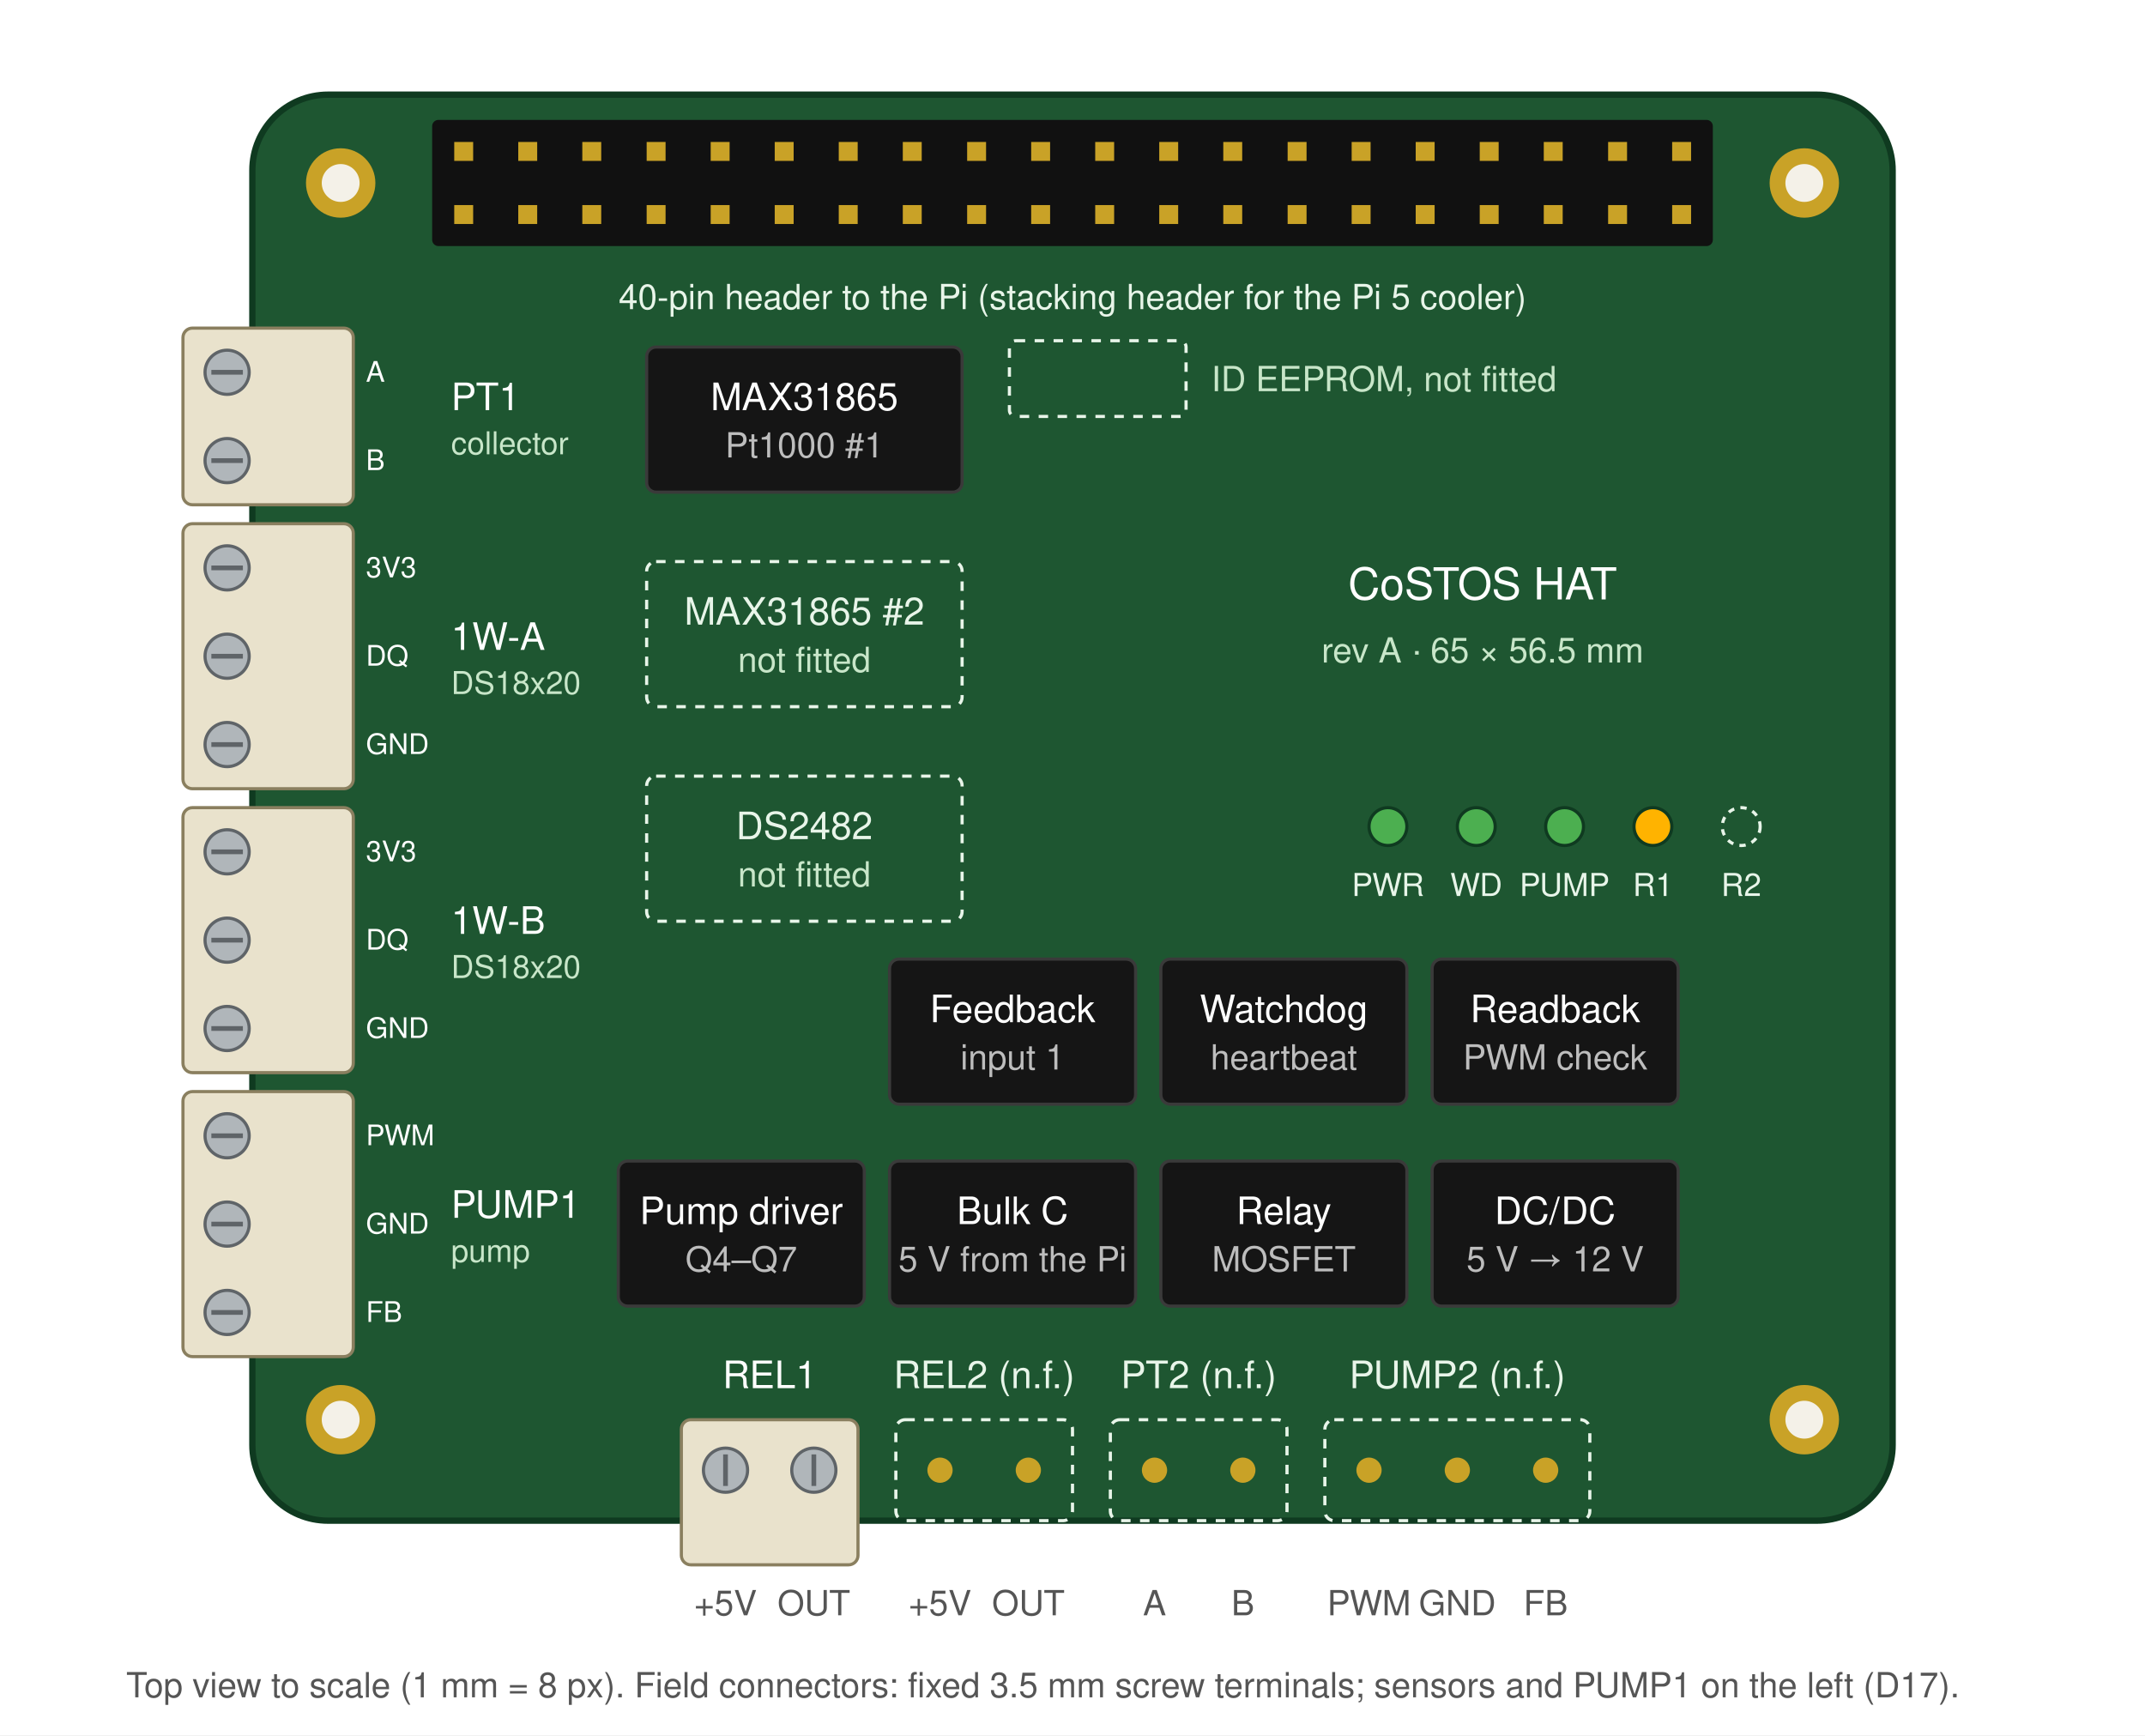
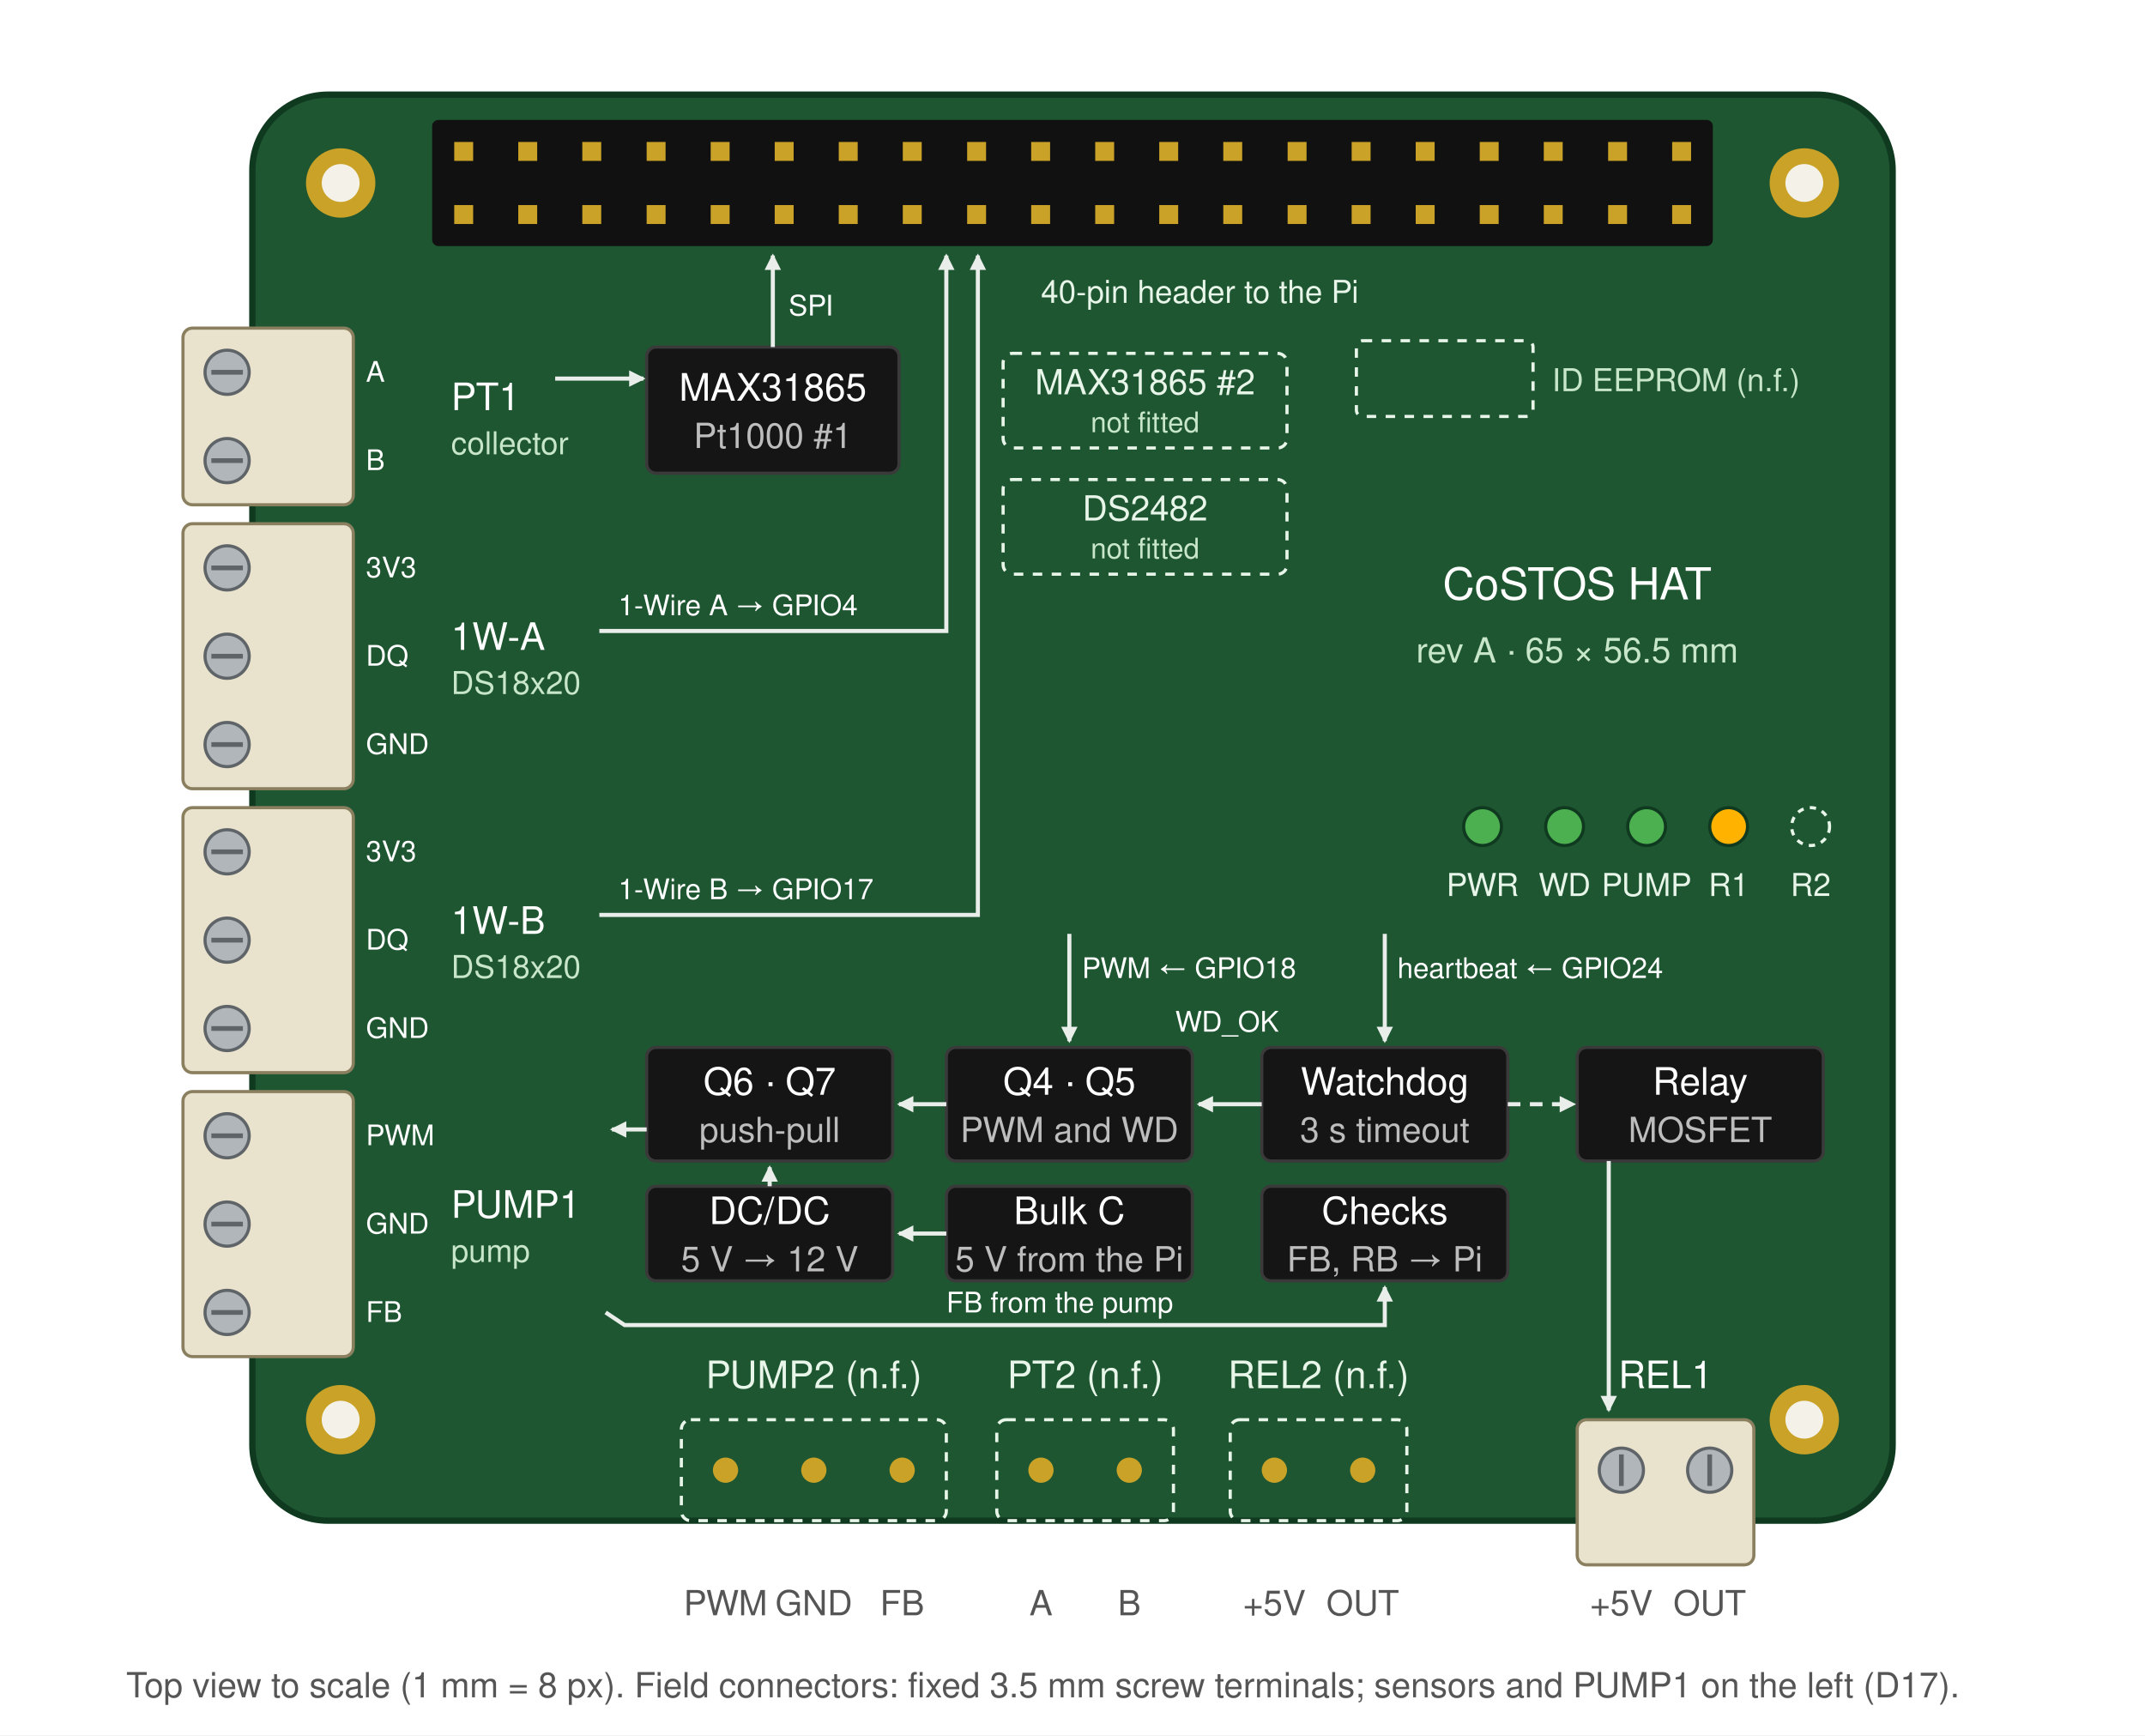
<svg xmlns="http://www.w3.org/2000/svg" width="680" height="550" viewBox="0 0 680 550" font-family="Helvetica, Arial, sans-serif">
  <rect width="680" height="550" fill="white" />
  <rect x="80" y="30" width="520" height="452" rx="24" fill="#1E5631" stroke="#0F3A20" stroke-width="2" />
  <circle cx="108" cy="58" r="11" fill="#C9A227" />
  <circle cx="108" cy="58" r="6" fill="#F4F1E8" />
  <circle cx="572" cy="58" r="11" fill="#C9A227" />
  <circle cx="572" cy="58" r="6" fill="#F4F1E8" />
  <circle cx="108" cy="450" r="11" fill="#C9A227" />
  <circle cx="108" cy="450" r="6" fill="#F4F1E8" />
  <circle cx="572" cy="450" r="11" fill="#C9A227" />
  <circle cx="572" cy="450" r="6" fill="#F4F1E8" />
  <rect x="137" y="38" width="406" height="40" rx="2" fill="#111111" />
  <rect x="144.0" y="45" width="6" height="6" fill="#C9A227" />
  <rect x="144.0" y="65" width="6" height="6" fill="#C9A227" />
  <rect x="164.3" y="45" width="6" height="6" fill="#C9A227" />
  <rect x="164.3" y="65" width="6" height="6" fill="#C9A227" />
  <rect x="184.6" y="45" width="6" height="6" fill="#C9A227" />
  <rect x="184.6" y="65" width="6" height="6" fill="#C9A227" />
  <rect x="205.0" y="45" width="6" height="6" fill="#C9A227" />
  <rect x="205.0" y="65" width="6" height="6" fill="#C9A227" />
  <rect x="225.3" y="45" width="6" height="6" fill="#C9A227" />
  <rect x="225.3" y="65" width="6" height="6" fill="#C9A227" />
  <rect x="245.6" y="45" width="6" height="6" fill="#C9A227" />
  <rect x="245.6" y="65" width="6" height="6" fill="#C9A227" />
  <rect x="265.9" y="45" width="6" height="6" fill="#C9A227" />
  <rect x="265.9" y="65" width="6" height="6" fill="#C9A227" />
  <rect x="286.2" y="45" width="6" height="6" fill="#C9A227" />
  <rect x="286.2" y="65" width="6" height="6" fill="#C9A227" />
  <rect x="306.6" y="45" width="6" height="6" fill="#C9A227" />
  <rect x="306.6" y="65" width="6" height="6" fill="#C9A227" />
  <rect x="326.9" y="45" width="6" height="6" fill="#C9A227" />
  <rect x="326.9" y="65" width="6" height="6" fill="#C9A227" />
  <rect x="347.2" y="45" width="6" height="6" fill="#C9A227" />
  <rect x="347.2" y="65" width="6" height="6" fill="#C9A227" />
  <rect x="367.5" y="45" width="6" height="6" fill="#C9A227" />
  <rect x="367.5" y="65" width="6" height="6" fill="#C9A227" />
  <rect x="387.8" y="45" width="6" height="6" fill="#C9A227" />
  <rect x="387.8" y="65" width="6" height="6" fill="#C9A227" />
  <rect x="408.2" y="45" width="6" height="6" fill="#C9A227" />
  <rect x="408.2" y="65" width="6" height="6" fill="#C9A227" />
  <rect x="428.5" y="45" width="6" height="6" fill="#C9A227" />
  <rect x="428.5" y="65" width="6" height="6" fill="#C9A227" />
  <rect x="448.8" y="45" width="6" height="6" fill="#C9A227" />
  <rect x="448.8" y="65" width="6" height="6" fill="#C9A227" />
  <rect x="469.1" y="45" width="6" height="6" fill="#C9A227" />
  <rect x="469.1" y="65" width="6" height="6" fill="#C9A227" />
  <rect x="489.4" y="45" width="6" height="6" fill="#C9A227" />
  <rect x="489.4" y="65" width="6" height="6" fill="#C9A227" />
  <rect x="509.8" y="45" width="6" height="6" fill="#C9A227" />
  <rect x="509.8" y="65" width="6" height="6" fill="#C9A227" />
  <rect x="530.1" y="45" width="6" height="6" fill="#C9A227" />
  <rect x="530.1" y="65" width="6" height="6" fill="#C9A227" />
-   <text class="ts" x="340" y="98" text-anchor="middle" style="font-size:11px;font-weight:400;fill:#E8F5E9">40-pin header to the Pi (stacking header for the Pi 5 cooler)</text>
-   <rect x="320" y="108" width="56" height="24" rx="2" fill="none" stroke="#E8F5E9" stroke-width="1" stroke-dasharray="3 3" />
-   <text class="ts" x="384" y="124" text-anchor="start" style="font-size:11px;font-weight:400;fill:#C8E6C9">ID EEPROM, not fitted</text>
+   <text class="ts" x="330" y="96" text-anchor="start" style="font-size:10px;font-weight:400;fill:#E8F5E9">40-pin header to the Pi</text>
+   <rect x="430" y="108" width="56" height="24" rx="2" fill="none" stroke="#E8F5E9" stroke-width="1" stroke-dasharray="3 3" />
+   <text class="ts" x="492" y="124" text-anchor="start" style="font-size:10px;font-weight:400;fill:#C8E6C9">ID EEPROM (n.f.)</text>
  <text class="ts" x="116" y="121" text-anchor="start" style="font-size:9px;font-weight:400;fill:#ffffff">A</text>
  <text class="ts" x="116" y="149" text-anchor="start" style="font-size:9px;font-weight:400;fill:#ffffff">B</text>
  <rect x="58" y="104" width="54" height="56" rx="3" fill="#E9E2CC" stroke="#8A7F5F" stroke-width="1" />
  <circle cx="72" cy="118" r="7" fill="#B0B6BA" stroke="#5F6468" />
  <line x1="67" y1="118" x2="77" y2="118" stroke="#5F6468" stroke-width="1.5" />
  <circle cx="72" cy="146" r="7" fill="#B0B6BA" stroke="#5F6468" />
  <line x1="67" y1="146" x2="77" y2="146" stroke="#5F6468" stroke-width="1.5" />
  <text class="th" x="143" y="130.0" text-anchor="start" style="font-size:12px;font-weight:500;fill:#ffffff">PT1</text>
  <text class="ts" x="143" y="144.0" text-anchor="start" style="font-size:10px;font-weight:400;fill:#C8E6C9">collector</text>
  <text class="ts" x="116" y="183" text-anchor="start" style="font-size:9px;font-weight:400;fill:#ffffff">3V3</text>
  <text class="ts" x="116" y="211" text-anchor="start" style="font-size:9px;font-weight:400;fill:#ffffff">DQ</text>
  <text class="ts" x="116" y="239" text-anchor="start" style="font-size:9px;font-weight:400;fill:#ffffff">GND</text>
  <rect x="58" y="166" width="54" height="84" rx="3" fill="#E9E2CC" stroke="#8A7F5F" stroke-width="1" />
  <circle cx="72" cy="180" r="7" fill="#B0B6BA" stroke="#5F6468" />
  <line x1="67" y1="180" x2="77" y2="180" stroke="#5F6468" stroke-width="1.5" />
  <circle cx="72" cy="208" r="7" fill="#B0B6BA" stroke="#5F6468" />
  <line x1="67" y1="208" x2="77" y2="208" stroke="#5F6468" stroke-width="1.5" />
  <circle cx="72" cy="236" r="7" fill="#B0B6BA" stroke="#5F6468" />
  <line x1="67" y1="236" x2="77" y2="236" stroke="#5F6468" stroke-width="1.5" />
  <text class="th" x="143" y="206.0" text-anchor="start" style="font-size:12px;font-weight:500;fill:#ffffff">1W-A</text>
  <text class="ts" x="143" y="220.0" text-anchor="start" style="font-size:10px;font-weight:400;fill:#C8E6C9">DS18x20</text>
  <text class="ts" x="116" y="273" text-anchor="start" style="font-size:9px;font-weight:400;fill:#ffffff">3V3</text>
  <text class="ts" x="116" y="301" text-anchor="start" style="font-size:9px;font-weight:400;fill:#ffffff">DQ</text>
  <text class="ts" x="116" y="329" text-anchor="start" style="font-size:9px;font-weight:400;fill:#ffffff">GND</text>
  <rect x="58" y="256" width="54" height="84" rx="3" fill="#E9E2CC" stroke="#8A7F5F" stroke-width="1" />
  <circle cx="72" cy="270" r="7" fill="#B0B6BA" stroke="#5F6468" />
  <line x1="67" y1="270" x2="77" y2="270" stroke="#5F6468" stroke-width="1.5" />
  <circle cx="72" cy="298" r="7" fill="#B0B6BA" stroke="#5F6468" />
  <line x1="67" y1="298" x2="77" y2="298" stroke="#5F6468" stroke-width="1.5" />
  <circle cx="72" cy="326" r="7" fill="#B0B6BA" stroke="#5F6468" />
  <line x1="67" y1="326" x2="77" y2="326" stroke="#5F6468" stroke-width="1.5" />
  <text class="th" x="143" y="296.0" text-anchor="start" style="font-size:12px;font-weight:500;fill:#ffffff">1W-B</text>
  <text class="ts" x="143" y="310.0" text-anchor="start" style="font-size:10px;font-weight:400;fill:#C8E6C9">DS18x20</text>
  <text class="ts" x="116" y="363" text-anchor="start" style="font-size:9px;font-weight:400;fill:#ffffff">PWM</text>
  <text class="ts" x="116" y="391" text-anchor="start" style="font-size:9px;font-weight:400;fill:#ffffff">GND</text>
  <text class="ts" x="116" y="419" text-anchor="start" style="font-size:9px;font-weight:400;fill:#ffffff">FB</text>
  <rect x="58" y="346" width="54" height="84" rx="3" fill="#E9E2CC" stroke="#8A7F5F" stroke-width="1" />
  <circle cx="72" cy="360" r="7" fill="#B0B6BA" stroke="#5F6468" />
  <line x1="67" y1="360" x2="77" y2="360" stroke="#5F6468" stroke-width="1.5" />
  <circle cx="72" cy="388" r="7" fill="#B0B6BA" stroke="#5F6468" />
  <line x1="67" y1="388" x2="77" y2="388" stroke="#5F6468" stroke-width="1.5" />
  <circle cx="72" cy="416" r="7" fill="#B0B6BA" stroke="#5F6468" />
  <line x1="67" y1="416" x2="77" y2="416" stroke="#5F6468" stroke-width="1.5" />
  <text class="th" x="143" y="386.0" text-anchor="start" style="font-size:12px;font-weight:500;fill:#ffffff">PUMP1</text>
  <text class="ts" x="143" y="400.0" text-anchor="start" style="font-size:10px;font-weight:400;fill:#C8E6C9">pump</text>
-   <rect x="216" y="450" width="56" height="46" rx="3" fill="#E9E2CC" stroke="#8A7F5F" stroke-width="1" />
-   <circle cx="230" cy="466" r="7" fill="#B0B6BA" stroke="#5F6468" />
-   <line x1="230" y1="461" x2="230" y2="471" stroke="#5F6468" stroke-width="1.5" />
-   <text class="ts" x="230" y="512" text-anchor="middle" style="font-size:11px;font-weight:400;fill:#555555">+5V</text>
-   <circle cx="258" cy="466" r="7" fill="#B0B6BA" stroke="#5F6468" />
-   <line x1="258" y1="461" x2="258" y2="471" stroke="#5F6468" stroke-width="1.5" />
-   <text class="ts" x="258" y="512" text-anchor="middle" style="font-size:11px;font-weight:400;fill:#555555">OUT</text>
-   <text class="th" x="244.0" y="440" text-anchor="middle" style="font-size:12px;font-weight:500;fill:#ffffff">REL1</text>
-   <rect x="284" y="450" width="56" height="32" rx="3" fill="none" stroke="#E8F5E9" stroke-width="1" stroke-dasharray="3 3" />
-   <circle cx="298" cy="466" r="4" fill="#C9A227" />
-   <text class="ts" x="298" y="512" text-anchor="middle" style="font-size:11px;font-weight:400;fill:#555555">+5V</text>
-   <circle cx="326" cy="466" r="4" fill="#C9A227" />
-   <text class="ts" x="326" y="512" text-anchor="middle" style="font-size:11px;font-weight:400;fill:#555555">OUT</text>
-   <text class="th" x="312.0" y="440" text-anchor="middle" style="font-size:12px;font-weight:500;fill:#E8F5E9">REL2 (n.f.)</text>
-   <rect x="352" y="450" width="56" height="32" rx="3" fill="none" stroke="#E8F5E9" stroke-width="1" stroke-dasharray="3 3" />
-   <circle cx="366" cy="466" r="4" fill="#C9A227" />
-   <text class="ts" x="366" y="512" text-anchor="middle" style="font-size:11px;font-weight:400;fill:#555555">A</text>
-   <circle cx="394" cy="466" r="4" fill="#C9A227" />
-   <text class="ts" x="394" y="512" text-anchor="middle" style="font-size:11px;font-weight:400;fill:#555555">B</text>
-   <text class="th" x="380.0" y="440" text-anchor="middle" style="font-size:12px;font-weight:500;fill:#E8F5E9">PT2 (n.f.)</text>
-   <rect x="420" y="450" width="84" height="32" rx="3" fill="none" stroke="#E8F5E9" stroke-width="1" stroke-dasharray="3 3" />
-   <circle cx="434" cy="466" r="4" fill="#C9A227" />
-   <text class="ts" x="434" y="512" text-anchor="middle" style="font-size:11px;font-weight:400;fill:#555555">PWM</text>
-   <circle cx="462" cy="466" r="4" fill="#C9A227" />
-   <text class="ts" x="462" y="512" text-anchor="middle" style="font-size:11px;font-weight:400;fill:#555555">GND</text>
-   <circle cx="490" cy="466" r="4" fill="#C9A227" />
-   <text class="ts" x="490" y="512" text-anchor="middle" style="font-size:11px;font-weight:400;fill:#555555">FB</text>
-   <text class="th" x="462.0" y="440" text-anchor="middle" style="font-size:12px;font-weight:500;fill:#E8F5E9">PUMP2 (n.f.)</text>
-   <rect x="205" y="110" width="100" height="46" rx="3" fill="#151515" stroke="#3a3a3a" stroke-width="1" />
-   <text class="th" x="255.0" y="130.0" text-anchor="middle" style="font-size:12px;font-weight:500;fill:#ffffff">MAX31865</text>
-   <text class="ts" x="255.0" y="145.0" text-anchor="middle" style="font-size:11px;font-weight:400;fill:#bdbdbd">Pt1000 #1</text>
-   <rect x="205" y="178" width="100" height="46" rx="3" fill="none" stroke="#E8F5E9" stroke-width="1" stroke-dasharray="3 3" />
-   <text class="th" x="255" y="198" text-anchor="middle" style="font-size:12px;font-weight:500;fill:#E8F5E9">MAX31865 #2</text>
-   <text class="ts" x="255" y="213" text-anchor="middle" style="font-size:11px;font-weight:400;fill:#C8E6C9">not fitted</text>
-   <rect x="205" y="246" width="100" height="46" rx="3" fill="none" stroke="#E8F5E9" stroke-width="1" stroke-dasharray="3 3" />
-   <text class="th" x="255" y="266" text-anchor="middle" style="font-size:12px;font-weight:500;fill:#E8F5E9">DS2482</text>
-   <text class="ts" x="255" y="281" text-anchor="middle" style="font-size:11px;font-weight:400;fill:#C8E6C9">not fitted</text>
-   <rect x="196" y="368" width="78" height="46" rx="3" fill="#151515" stroke="#3a3a3a" stroke-width="1" />
-   <text class="th" x="235.0" y="388.0" text-anchor="middle" style="font-size:12px;font-weight:500;fill:#ffffff">Pump driver</text>
-   <text class="ts" x="235.0" y="403.0" text-anchor="middle" style="font-size:11px;font-weight:400;fill:#bdbdbd">Q4–Q7</text>
-   <rect x="282" y="368" width="78" height="46" rx="3" fill="#151515" stroke="#3a3a3a" stroke-width="1" />
-   <text class="th" x="321.0" y="388.0" text-anchor="middle" style="font-size:12px;font-weight:500;fill:#ffffff">Bulk C</text>
-   <text class="ts" x="321.0" y="403.0" text-anchor="middle" style="font-size:11px;font-weight:400;fill:#bdbdbd">5 V from the Pi</text>
-   <rect x="368" y="368" width="78" height="46" rx="3" fill="#151515" stroke="#3a3a3a" stroke-width="1" />
-   <text class="th" x="407.0" y="388.0" text-anchor="middle" style="font-size:12px;font-weight:500;fill:#ffffff">Relay</text>
-   <text class="ts" x="407.0" y="403.0" text-anchor="middle" style="font-size:11px;font-weight:400;fill:#bdbdbd">MOSFET</text>
-   <rect x="454" y="368" width="78" height="46" rx="3" fill="#151515" stroke="#3a3a3a" stroke-width="1" />
-   <text class="th" x="493.0" y="388.0" text-anchor="middle" style="font-size:12px;font-weight:500;fill:#ffffff">DC/DC</text>
-   <text class="ts" x="493.0" y="403.0" text-anchor="middle" style="font-size:11px;font-weight:400;fill:#bdbdbd">5 V → 12 V</text>
-   <rect x="282" y="304" width="78" height="46" rx="3" fill="#151515" stroke="#3a3a3a" stroke-width="1" />
-   <text class="th" x="321.0" y="324.0" text-anchor="middle" style="font-size:12px;font-weight:500;fill:#ffffff">Feedback</text>
-   <text class="ts" x="321.0" y="339.0" text-anchor="middle" style="font-size:11px;font-weight:400;fill:#bdbdbd">input 1</text>
-   <rect x="368" y="304" width="78" height="46" rx="3" fill="#151515" stroke="#3a3a3a" stroke-width="1" />
-   <text class="th" x="407.0" y="324.0" text-anchor="middle" style="font-size:12px;font-weight:500;fill:#ffffff">Watchdog</text>
-   <text class="ts" x="407.0" y="339.0" text-anchor="middle" style="font-size:11px;font-weight:400;fill:#bdbdbd">heartbeat</text>
-   <rect x="454" y="304" width="78" height="46" rx="3" fill="#151515" stroke="#3a3a3a" stroke-width="1" />
-   <text class="th" x="493.0" y="324.0" text-anchor="middle" style="font-size:12px;font-weight:500;fill:#ffffff">Readback</text>
-   <text class="ts" x="493.0" y="339.0" text-anchor="middle" style="font-size:11px;font-weight:400;fill:#bdbdbd">PWM check</text>
-   <circle cx="440" cy="262" r="6" fill="#4CAF50" stroke="#0F3A20" />
-   <text class="ts" x="440" y="284" text-anchor="middle" style="font-size:10px;font-weight:400;fill:#E8F5E9">PWR</text>
-   <circle cx="468" cy="262" r="6" fill="#4CAF50" stroke="#0F3A20" />
-   <text class="ts" x="468" y="284" text-anchor="middle" style="font-size:10px;font-weight:400;fill:#E8F5E9">WD</text>
+   <rect x="216" y="450" width="84" height="32" rx="3" fill="none" stroke="#E8F5E9" stroke-width="1" stroke-dasharray="3 3" />
+   <circle cx="230" cy="466" r="4" fill="#C9A227" />
+   <text class="ts" x="230" y="512" text-anchor="middle" style="font-size:11px;font-weight:400;fill:#555555">PWM</text>
+   <circle cx="258" cy="466" r="4" fill="#C9A227" />
+   <text class="ts" x="258" y="512" text-anchor="middle" style="font-size:11px;font-weight:400;fill:#555555">GND</text>
+   <circle cx="286" cy="466" r="4" fill="#C9A227" />
+   <text class="ts" x="286" y="512" text-anchor="middle" style="font-size:11px;font-weight:400;fill:#555555">FB</text>
+   <text class="th" x="258.0" y="440" text-anchor="middle" style="font-size:12px;font-weight:500;fill:#E8F5E9">PUMP2 (n.f.)</text>
+   <rect x="316" y="450" width="56" height="32" rx="3" fill="none" stroke="#E8F5E9" stroke-width="1" stroke-dasharray="3 3" />
+   <circle cx="330" cy="466" r="4" fill="#C9A227" />
+   <text class="ts" x="330" y="512" text-anchor="middle" style="font-size:11px;font-weight:400;fill:#555555">A</text>
+   <circle cx="358" cy="466" r="4" fill="#C9A227" />
+   <text class="ts" x="358" y="512" text-anchor="middle" style="font-size:11px;font-weight:400;fill:#555555">B</text>
+   <text class="th" x="344.0" y="440" text-anchor="middle" style="font-size:12px;font-weight:500;fill:#E8F5E9">PT2 (n.f.)</text>
+   <rect x="390" y="450" width="56" height="32" rx="3" fill="none" stroke="#E8F5E9" stroke-width="1" stroke-dasharray="3 3" />
+   <circle cx="404" cy="466" r="4" fill="#C9A227" />
+   <text class="ts" x="404" y="512" text-anchor="middle" style="font-size:11px;font-weight:400;fill:#555555">+5V</text>
+   <circle cx="432" cy="466" r="4" fill="#C9A227" />
+   <text class="ts" x="432" y="512" text-anchor="middle" style="font-size:11px;font-weight:400;fill:#555555">OUT</text>
+   <text class="th" x="418.0" y="440" text-anchor="middle" style="font-size:12px;font-weight:500;fill:#E8F5E9">REL2 (n.f.)</text>
+   <rect x="500" y="450" width="56" height="46" rx="3" fill="#E9E2CC" stroke="#8A7F5F" stroke-width="1" />
+   <circle cx="514" cy="466" r="7" fill="#B0B6BA" stroke="#5F6468" />
+   <line x1="514" y1="461" x2="514" y2="471" stroke="#5F6468" stroke-width="1.5" />
+   <text class="ts" x="514" y="512" text-anchor="middle" style="font-size:11px;font-weight:400;fill:#555555">+5V</text>
+   <circle cx="542" cy="466" r="7" fill="#B0B6BA" stroke="#5F6468" />
+   <line x1="542" y1="461" x2="542" y2="471" stroke="#5F6468" stroke-width="1.5" />
+   <text class="ts" x="542" y="512" text-anchor="middle" style="font-size:11px;font-weight:400;fill:#555555">OUT</text>
+   <text class="th" x="528.0" y="440" text-anchor="middle" style="font-size:12px;font-weight:500;fill:#ffffff">REL1</text>
+   <defs>
+     <marker id="fa" viewBox="0 0 10 10" refX="8" refY="5" markerWidth="5" markerHeight="5" orient="auto-start-reverse">
+       <path d="M1 1L9 5L1 9Z" fill="#ffffff" />
+     </marker>
+   </defs>
+   <rect x="205" y="110" width="80" height="40" rx="3" fill="#151515" stroke="#3a3a3a" stroke-width="1" />
+   <text class="th" x="245.0" y="127.0" text-anchor="middle" style="font-size:12px;font-weight:500;fill:#ffffff">MAX31865</text>
+   <text class="ts" x="245.0" y="142.0" text-anchor="middle" style="font-size:11px;font-weight:400;fill:#bdbdbd">Pt1000 #1</text>
+   <polyline points="176,120 204,120" fill="none" stroke="#ffffff" stroke-width="1.3" opacity="0.9" marker-end="url(#fa)" />
+   <polyline points="245,110 245,81" fill="none" stroke="#ffffff" stroke-width="1.3" opacity="0.9" marker-end="url(#fa)" />
+   <text class="ts" x="250" y="100" text-anchor="start" style="font-size:9px;font-weight:400;fill:#FFFFFF">SPI</text>
+   <rect x="318" y="112" width="90" height="30" rx="3" fill="none" stroke="#E8F5E9" stroke-width="1" stroke-dasharray="3 3" />
+   <text class="th" x="363.0" y="125.0" text-anchor="middle" style="font-size:11px;font-weight:500;fill:#E8F5E9">MAX31865 #2</text>
+   <text class="ts" x="363.0" y="137.0" text-anchor="middle" style="font-size:9px;font-weight:400;fill:#C8E6C9">not fitted</text>
+   <rect x="318" y="152" width="90" height="30" rx="3" fill="none" stroke="#E8F5E9" stroke-width="1" stroke-dasharray="3 3" />
+   <text class="th" x="363.0" y="165.0" text-anchor="middle" style="font-size:11px;font-weight:500;fill:#E8F5E9">DS2482</text>
+   <text class="ts" x="363.0" y="177.0" text-anchor="middle" style="font-size:9px;font-weight:400;fill:#C8E6C9">not fitted</text>
+   <polyline points="190,200 300,200 300,81" fill="none" stroke="#ffffff" stroke-width="1.3" opacity="0.9" marker-end="url(#fa)" />
+   <text class="ts" x="196" y="195" text-anchor="start" style="font-size:9px;font-weight:400;fill:#FFFFFF">1-Wire A → GPIO4</text>
+   <polyline points="190,290 310,290 310,81" fill="none" stroke="#ffffff" stroke-width="1.3" opacity="0.9" marker-end="url(#fa)" />
+   <text class="ts" x="196" y="285" text-anchor="start" style="font-size:9px;font-weight:400;fill:#FFFFFF">1-Wire B → GPIO17</text>
+   <rect x="205" y="332" width="78" height="36" rx="3" fill="#151515" stroke="#3a3a3a" stroke-width="1" />
+   <text class="th" x="244.0" y="347.0" text-anchor="middle" style="font-size:12px;font-weight:500;fill:#ffffff">Q6 · Q7</text>
+   <text class="ts" x="244.0" y="362.0" text-anchor="middle" style="font-size:11px;font-weight:400;fill:#bdbdbd">push-pull</text>
+   <rect x="300" y="332" width="78" height="36" rx="3" fill="#151515" stroke="#3a3a3a" stroke-width="1" />
+   <text class="th" x="339.0" y="347.0" text-anchor="middle" style="font-size:12px;font-weight:500;fill:#ffffff">Q4 · Q5</text>
+   <text class="ts" x="339.0" y="362.0" text-anchor="middle" style="font-size:11px;font-weight:400;fill:#bdbdbd">PWM and WD</text>
+   <rect x="400" y="332" width="78" height="36" rx="3" fill="#151515" stroke="#3a3a3a" stroke-width="1" />
+   <text class="th" x="439.0" y="347.0" text-anchor="middle" style="font-size:12px;font-weight:500;fill:#ffffff">Watchdog</text>
+   <text class="ts" x="439.0" y="362.0" text-anchor="middle" style="font-size:11px;font-weight:400;fill:#bdbdbd">3 s timeout</text>
+   <polyline points="339,296 339,330" fill="none" stroke="#ffffff" stroke-width="1.3" opacity="0.9" marker-end="url(#fa)" />
+   <text class="ts" x="343" y="310" text-anchor="start" style="font-size:9px;font-weight:400;fill:#FFFFFF">PWM ← GPIO18</text>
+   <polyline points="439,296 439,330" fill="none" stroke="#ffffff" stroke-width="1.3" opacity="0.9" marker-end="url(#fa)" />
+   <text class="ts" x="443" y="310" text-anchor="start" style="font-size:9px;font-weight:400;fill:#FFFFFF">heartbeat ← GPIO24</text>
+   <polyline points="400,350 380,350" fill="none" stroke="#ffffff" stroke-width="1.3" opacity="0.9" marker-end="url(#fa)" />
+   <text class="ts" x="389" y="327" text-anchor="middle" style="font-size:9px;font-weight:400;fill:#FFFFFF">WD_OK</text>
+   <polyline points="300,350 285,350" fill="none" stroke="#ffffff" stroke-width="1.3" opacity="0.9" marker-end="url(#fa)" />
+   <polyline points="205,358 194,358" fill="none" stroke="#ffffff" stroke-width="1.3" opacity="0.9" marker-end="url(#fa)" />
+   <rect x="300" y="376" width="78" height="30" rx="3" fill="#151515" stroke="#3a3a3a" stroke-width="1" />
+   <text class="th" x="339.0" y="388.0" text-anchor="middle" style="font-size:12px;font-weight:500;fill:#ffffff">Bulk C</text>
+   <text class="ts" x="339.0" y="403.0" text-anchor="middle" style="font-size:11px;font-weight:400;fill:#bdbdbd">5 V from the Pi</text>
+   <rect x="400" y="376" width="78" height="30" rx="3" fill="#151515" stroke="#3a3a3a" stroke-width="1" />
+   <text class="th" x="439.0" y="388.0" text-anchor="middle" style="font-size:12px;font-weight:500;fill:#ffffff">Checks</text>
+   <text class="ts" x="439.0" y="403.0" text-anchor="middle" style="font-size:11px;font-weight:400;fill:#bdbdbd">FB, RB → Pi</text>
+   <rect x="205" y="376" width="78" height="30" rx="3" fill="#151515" stroke="#3a3a3a" stroke-width="1" />
+   <text class="th" x="244.0" y="388.0" text-anchor="middle" style="font-size:12px;font-weight:500;fill:#ffffff">DC/DC</text>
+   <text class="ts" x="244.0" y="403.0" text-anchor="middle" style="font-size:11px;font-weight:400;fill:#bdbdbd">5 V → 12 V</text>
+   <rect x="500" y="332" width="78" height="36" rx="3" fill="#151515" stroke="#3a3a3a" stroke-width="1" />
+   <text class="th" x="539.0" y="347.0" text-anchor="middle" style="font-size:12px;font-weight:500;fill:#ffffff">Relay</text>
+   <text class="ts" x="539.0" y="362.0" text-anchor="middle" style="font-size:11px;font-weight:400;fill:#bdbdbd">MOSFET</text>
+   <polyline points="300,391 285,391" fill="none" stroke="#ffffff" stroke-width="1.3" opacity="0.9" marker-end="url(#fa)" />
+   <polyline points="244,376 244,370" fill="none" stroke="#ffffff" stroke-width="1.3" opacity="0.9" marker-end="url(#fa)" />
+   <polyline points="478,350 499,350" fill="none" stroke="#ffffff" stroke-width="1.3" opacity="0.9" stroke-dasharray="4 3" marker-end="url(#fa)" />
+   <polyline points="510,368 510,447" fill="none" stroke="#ffffff" stroke-width="1.3" opacity="0.9" marker-end="url(#fa)" />
+   <polyline points="192,416 198,420 439,420 439,408" fill="none" stroke="#ffffff" stroke-width="1.3" opacity="0.9" marker-end="url(#fa)" />
+   <text class="ts" x="300" y="416" text-anchor="start" style="font-size:9px;font-weight:400;fill:#FFFFFF">FB from the pump</text>
+   <circle cx="470" cy="262" r="6" fill="#4CAF50" stroke="#0F3A20" />
+   <text class="ts" x="470" y="284" text-anchor="middle" style="font-size:10px;font-weight:400;fill:#E8F5E9">PWR</text>
  <circle cx="496" cy="262" r="6" fill="#4CAF50" stroke="#0F3A20" />
-   <text class="ts" x="496" y="284" text-anchor="middle" style="font-size:10px;font-weight:400;fill:#E8F5E9">PUMP</text>
-   <circle cx="524" cy="262" r="6" fill="#FFB300" stroke="#0F3A20" />
-   <text class="ts" x="524" y="284" text-anchor="middle" style="font-size:10px;font-weight:400;fill:#E8F5E9">R1</text>
-   <circle cx="552" cy="262" r="6" fill="none" stroke="#E8F5E9" stroke-dasharray="2 2" />
-   <text class="ts" x="552" y="284" text-anchor="middle" style="font-size:10px;font-weight:400;fill:#E8F5E9">R2</text>
-   <text class="th" x="470" y="190" text-anchor="middle" style="font-size:14px;font-weight:500;fill:#ffffff">CoSTOS HAT</text>
-   <text class="ts" x="470" y="210" text-anchor="middle" style="font-size:11px;font-weight:400;fill:#C8E6C9">rev A · 65 × 56.5 mm</text>
+   <text class="ts" x="496" y="284" text-anchor="middle" style="font-size:10px;font-weight:400;fill:#E8F5E9">WD</text>
+   <circle cx="522" cy="262" r="6" fill="#4CAF50" stroke="#0F3A20" />
+   <text class="ts" x="522" y="284" text-anchor="middle" style="font-size:10px;font-weight:400;fill:#E8F5E9">PUMP</text>
+   <circle cx="548" cy="262" r="6" fill="#FFB300" stroke="#0F3A20" />
+   <text class="ts" x="548" y="284" text-anchor="middle" style="font-size:10px;font-weight:400;fill:#E8F5E9">R1</text>
+   <circle cx="574" cy="262" r="6" fill="none" stroke="#E8F5E9" stroke-dasharray="2 2" />
+   <text class="ts" x="574" y="284" text-anchor="middle" style="font-size:10px;font-weight:400;fill:#E8F5E9">R2</text>
+   <text class="th" x="500" y="190" text-anchor="middle" style="font-size:14px;font-weight:500;fill:#ffffff">CoSTOS HAT</text>
+   <text class="ts" x="500" y="210" text-anchor="middle" style="font-size:11px;font-weight:400;fill:#C8E6C9">rev A · 65 × 56.5 mm</text>
  <text class="ts" x="40" y="538" text-anchor="start" style="font-size:11px;font-weight:400;fill:#555555">Top view to scale (1 mm = 8 px). Field connectors: fixed 3.5 mm screw terminals; sensors and PUMP1 on the left (D17).</text>
</svg>
